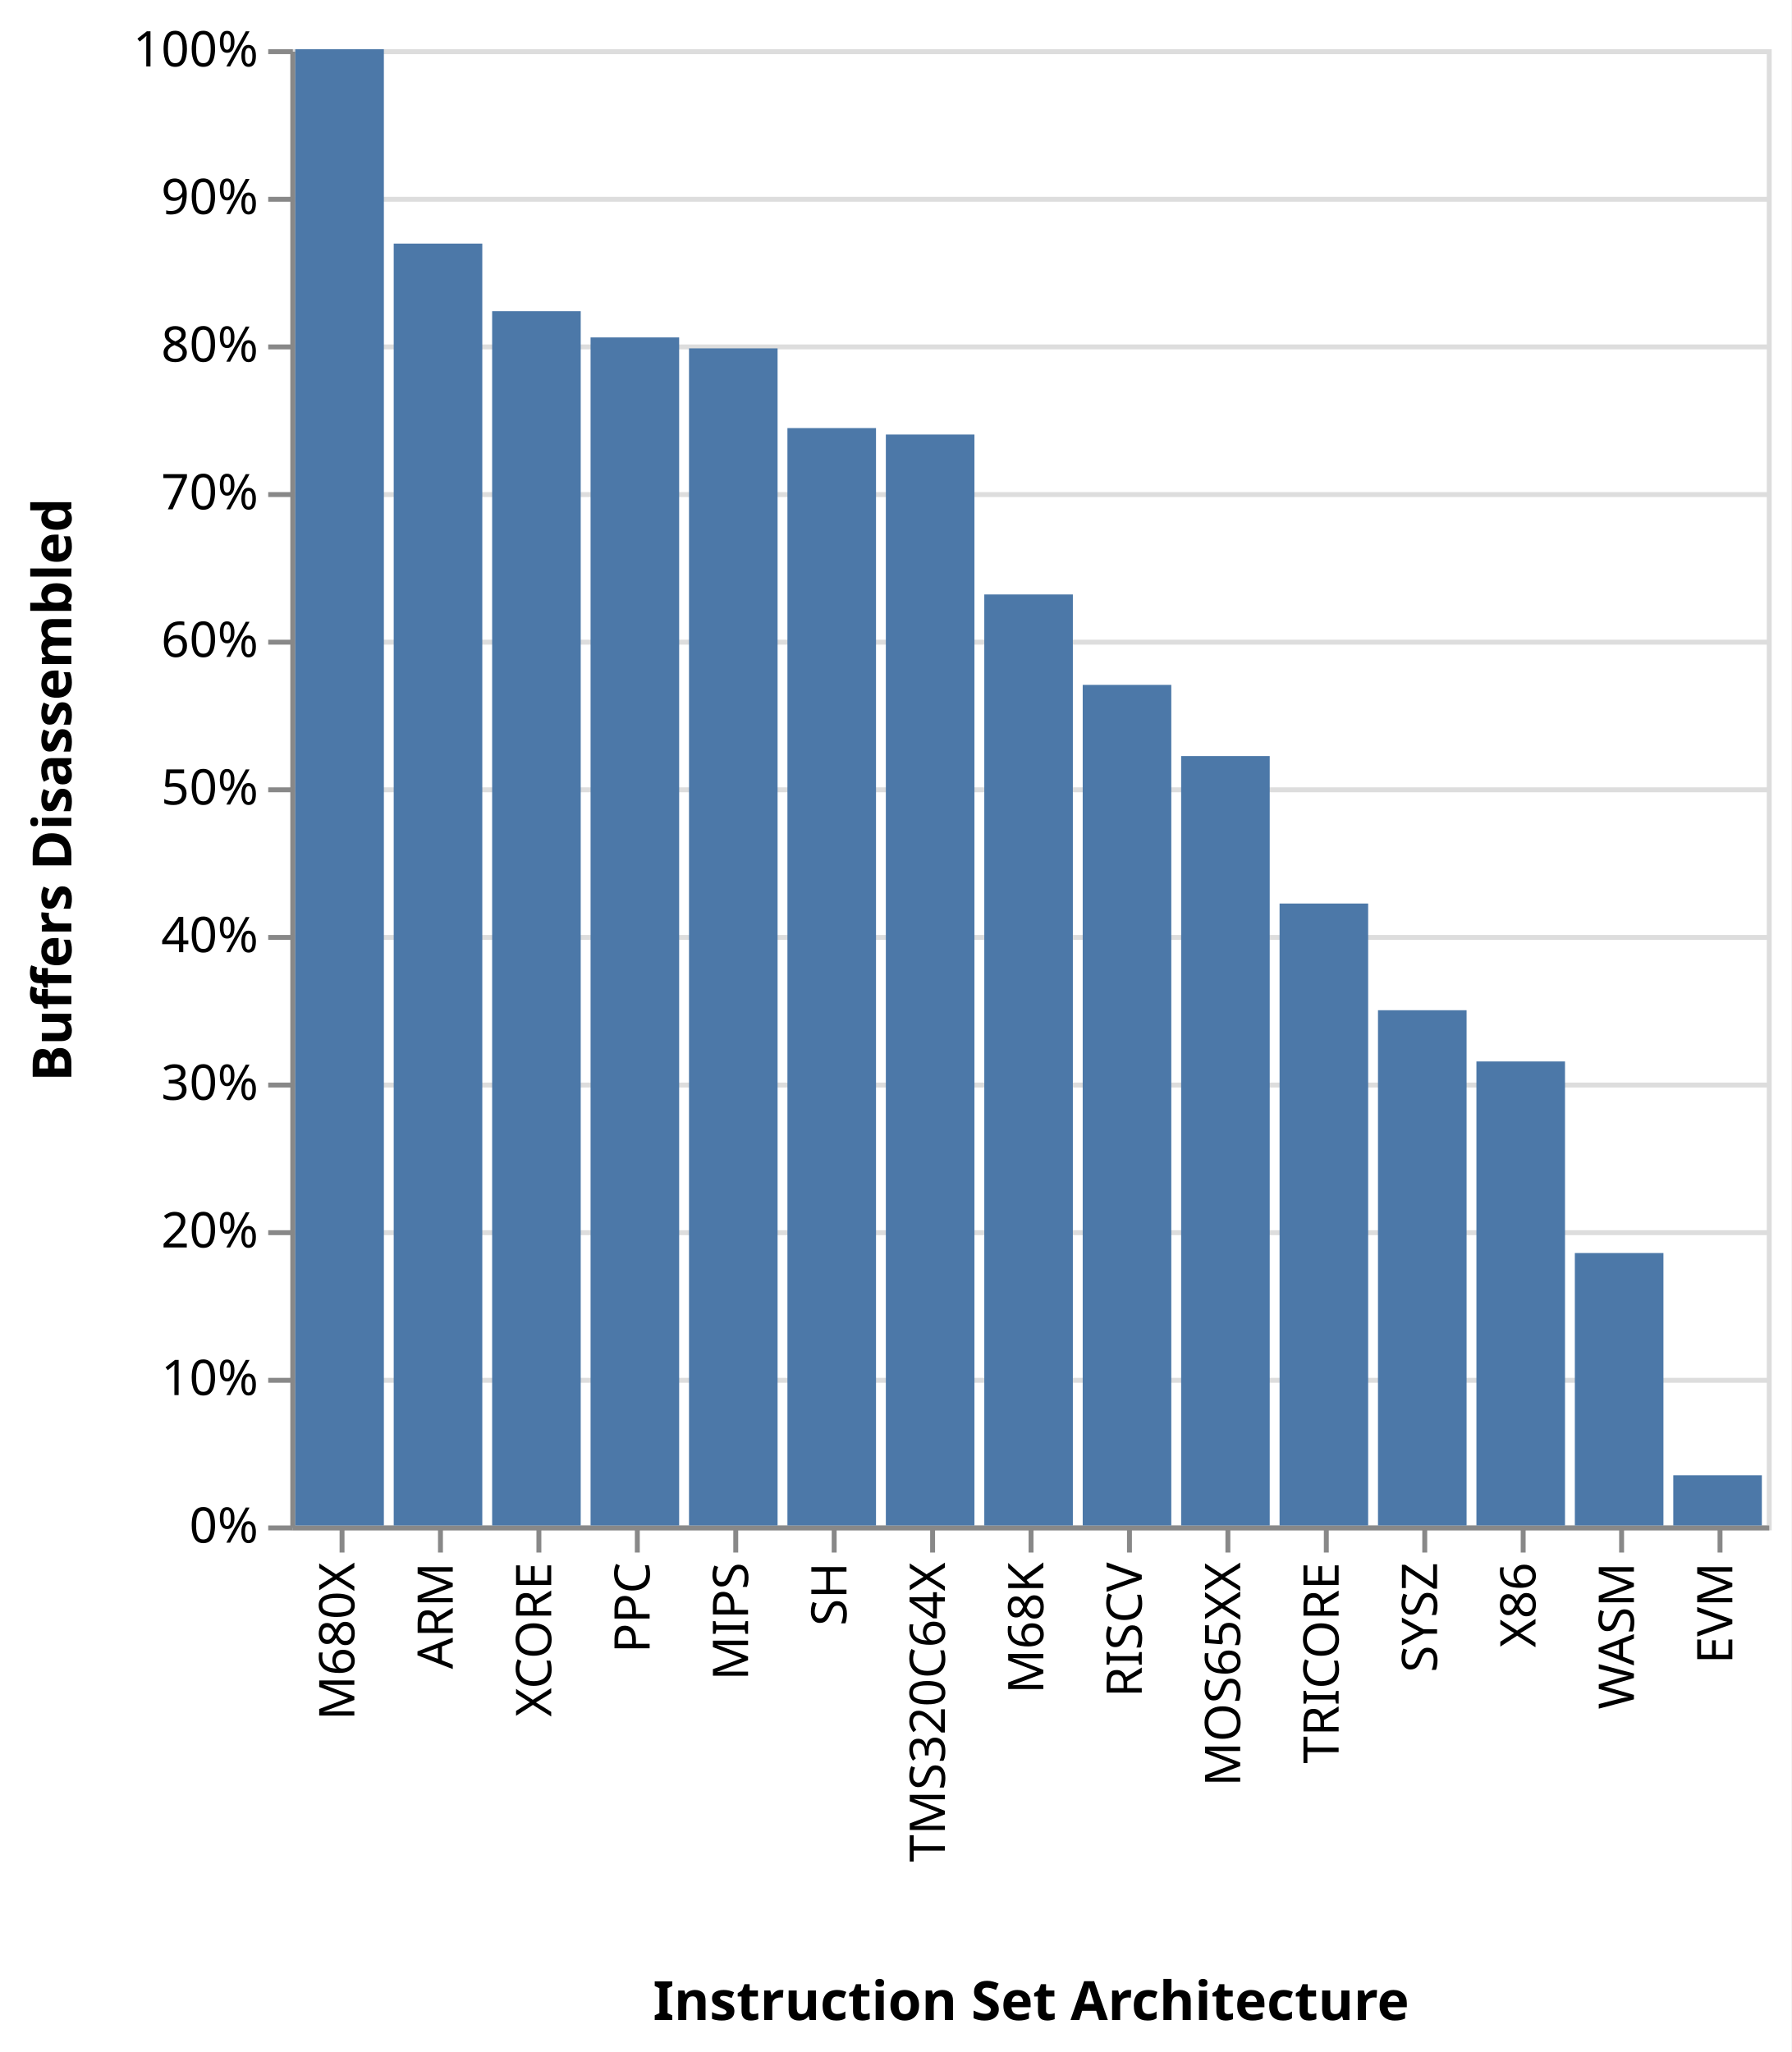
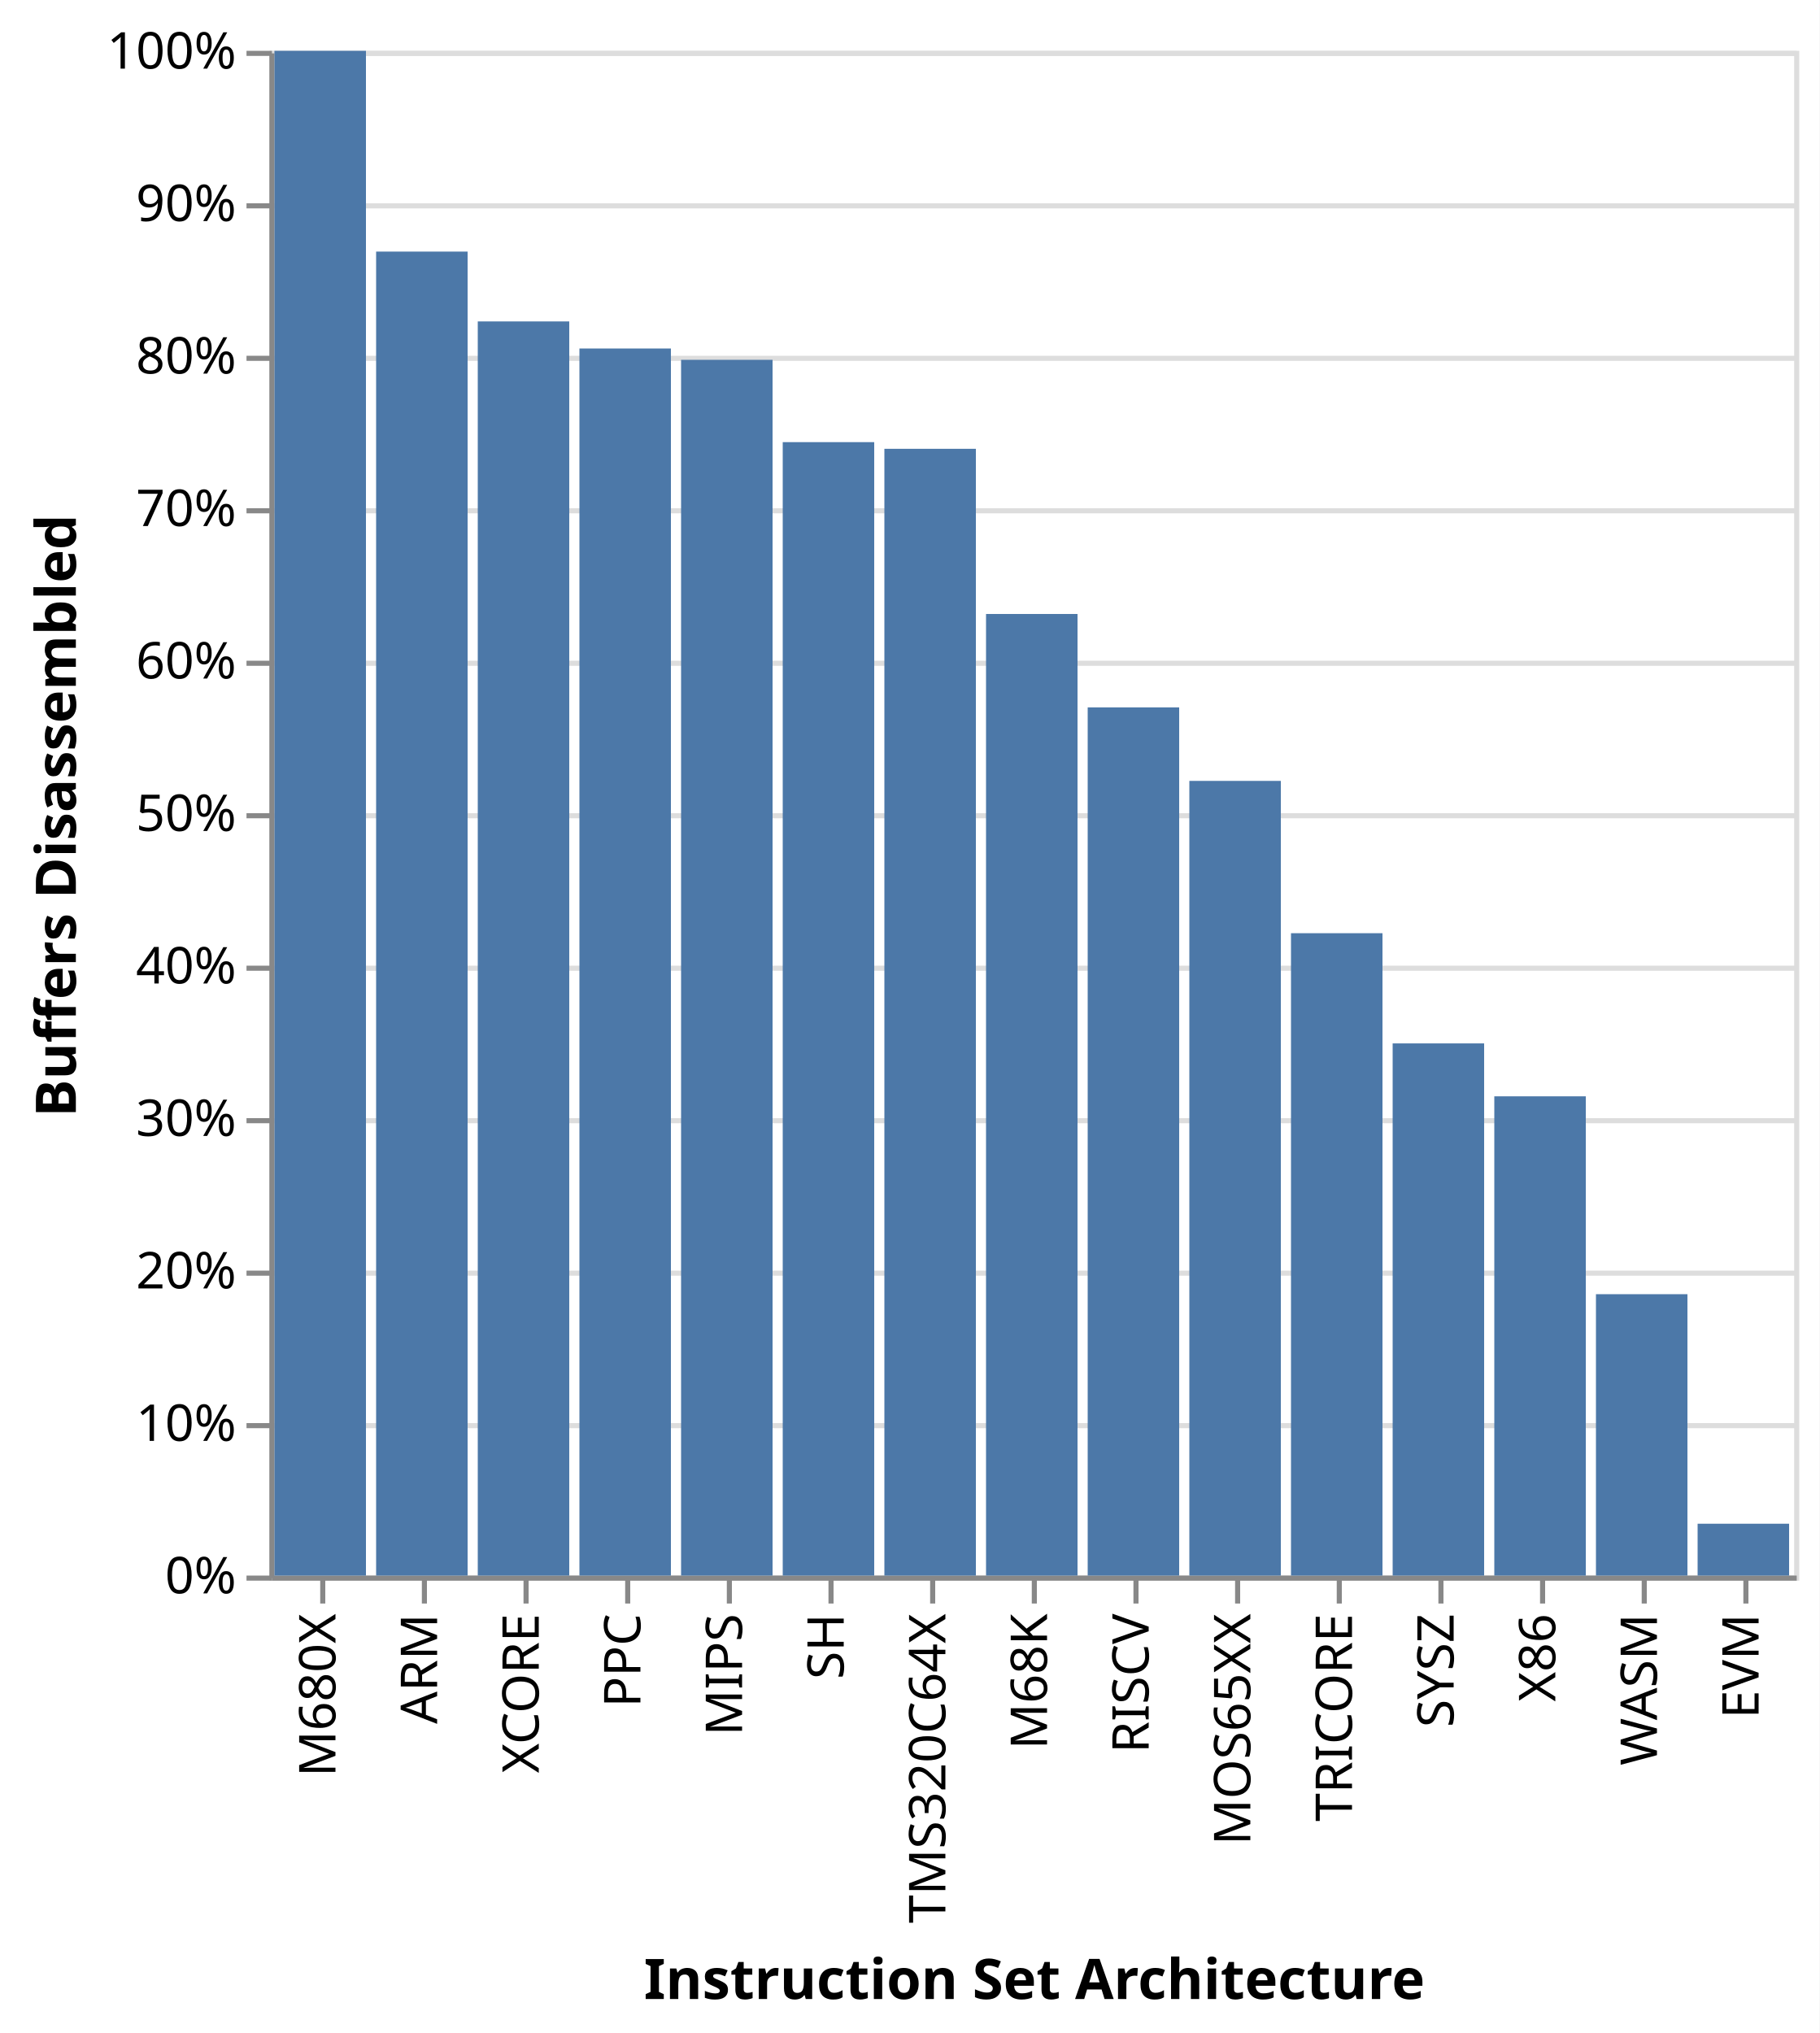
- <svg xmlns="http://www.w3.org/2000/svg" version="1.1" class="marks" width="364" height="417" viewBox="0 0 364 417">
-   <rect width="364" height="417" fill="white" />
-   <g fill="none" stroke-miterlimit="10" transform="translate(59,10)">
+ <svg xmlns="http://www.w3.org/2000/svg" version="1.1" class="marks" width="358" height="400" viewBox="0 0 358 400">
+   <rect width="358" height="400" fill="white" />
+   <g fill="none" stroke-miterlimit="10" transform="translate(53,10)">
    <g class="mark-group role-frame root" role="graphics-object" aria-roledescription="group mark container">
      <g transform="translate(0,0)">
        <path class="background" aria-hidden="true" d="M0.5,0.5h300v300h-300Z" stroke="#ddd" />
        <g>
          <g class="mark-group role-axis" aria-hidden="true">
            <g transform="translate(0.5,0.5)">
              <path class="background" aria-hidden="true" d="M0,0h0v0h0Z" pointer-events="none" />
              <g>
                <g class="mark-rule role-axis-grid" pointer-events="none">
                  <line transform="translate(0,300)" x2="300" y2="0" stroke="#ddd" stroke-width="1" opacity="1" />
                  <line transform="translate(0,270)" x2="300" y2="0" stroke="#ddd" stroke-width="1" opacity="1" />
                  <line transform="translate(0,240)" x2="300" y2="0" stroke="#ddd" stroke-width="1" opacity="1" />
                  <line transform="translate(0,210)" x2="300" y2="0" stroke="#ddd" stroke-width="1" opacity="1" />
                  <line transform="translate(0,180)" x2="300" y2="0" stroke="#ddd" stroke-width="1" opacity="1" />
                  <line transform="translate(0,150)" x2="300" y2="0" stroke="#ddd" stroke-width="1" opacity="1" />
                  <line transform="translate(0,120)" x2="300" y2="0" stroke="#ddd" stroke-width="1" opacity="1" />
                  <line transform="translate(0,90)" x2="300" y2="0" stroke="#ddd" stroke-width="1" opacity="1" />
                  <line transform="translate(0,60)" x2="300" y2="0" stroke="#ddd" stroke-width="1" opacity="1" />
                  <line transform="translate(0,30)" x2="300" y2="0" stroke="#ddd" stroke-width="1" opacity="1" />
                  <line transform="translate(0,0)" x2="300" y2="0" stroke="#ddd" stroke-width="1" opacity="1" />
                </g>
              </g>
              <path class="foreground" aria-hidden="true" d="" pointer-events="none" display="none" />
            </g>
          </g>
          <g class="mark-group role-axis" role="graphics-symbol" aria-roledescription="axis" aria-label="X-axis titled 'Instruction Set Architecture' for a discrete scale with 15 values: M680X, ARM, XCORE, PPC, MIPS, ending with EVM">
            <g transform="translate(0.5,300.5)">
              <path class="background" aria-hidden="true" d="M0,0h0v0h0Z" pointer-events="none" />
              <g>
                <g class="mark-rule role-axis-tick" pointer-events="none">
                  <line transform="translate(10,0)" x2="0" y2="5" stroke="#888" stroke-width="1" opacity="1" />
                  <line transform="translate(30,0)" x2="0" y2="5" stroke="#888" stroke-width="1" opacity="1" />
                  <line transform="translate(50,0)" x2="0" y2="5" stroke="#888" stroke-width="1" opacity="1" />
                  <line transform="translate(70,0)" x2="0" y2="5" stroke="#888" stroke-width="1" opacity="1" />
                  <line transform="translate(90,0)" x2="0" y2="5" stroke="#888" stroke-width="1" opacity="1" />
                  <line transform="translate(110,0)" x2="0" y2="5" stroke="#888" stroke-width="1" opacity="1" />
                  <line transform="translate(130,0)" x2="0" y2="5" stroke="#888" stroke-width="1" opacity="1" />
                  <line transform="translate(150,0)" x2="0" y2="5" stroke="#888" stroke-width="1" opacity="1" />
                  <line transform="translate(170,0)" x2="0" y2="5" stroke="#888" stroke-width="1" opacity="1" />
                  <line transform="translate(190,0)" x2="0" y2="5" stroke="#888" stroke-width="1" opacity="1" />
                  <line transform="translate(210,0)" x2="0" y2="5" stroke="#888" stroke-width="1" opacity="1" />
                  <line transform="translate(230,0)" x2="0" y2="5" stroke="#888" stroke-width="1" opacity="1" />
                  <line transform="translate(250,0)" x2="0" y2="5" stroke="#888" stroke-width="1" opacity="1" />
                  <line transform="translate(270,0)" x2="0" y2="5" stroke="#888" stroke-width="1" opacity="1" />
                  <line transform="translate(290,0)" x2="0" y2="5" stroke="#888" stroke-width="1" opacity="1" />
                </g>
                <g class="mark-text role-axis-label" pointer-events="none">
                  <text text-anchor="end" transform="translate(9.5,7) rotate(270) translate(0,3)" font-family="sans-serif" font-size="10px" fill="#000" opacity="1">M680X</text>
                  <text text-anchor="end" transform="translate(29.5,7) rotate(270) translate(0,3)" font-family="sans-serif" font-size="10px" fill="#000" opacity="1">ARM</text>
                  <text text-anchor="end" transform="translate(49.5,7) rotate(270) translate(0,3)" font-family="sans-serif" font-size="10px" fill="#000" opacity="1">XCORE</text>
                  <text text-anchor="end" transform="translate(69.5,7) rotate(270) translate(0,3)" font-family="sans-serif" font-size="10px" fill="#000" opacity="1">PPC</text>
                  <text text-anchor="end" transform="translate(89.5,7) rotate(270) translate(0,3)" font-family="sans-serif" font-size="10px" fill="#000" opacity="1">MIPS</text>
                  <text text-anchor="end" transform="translate(109.5,7) rotate(270) translate(0,3)" font-family="sans-serif" font-size="10px" fill="#000" opacity="1">SH</text>
                  <text text-anchor="end" transform="translate(129.5,7) rotate(270) translate(0,3)" font-family="sans-serif" font-size="10px" fill="#000" opacity="1">TMS320C64X</text>
                  <text text-anchor="end" transform="translate(149.5,7) rotate(270) translate(0,3)" font-family="sans-serif" font-size="10px" fill="#000" opacity="1">M68K</text>
                  <text text-anchor="end" transform="translate(169.5,7) rotate(270) translate(0,3)" font-family="sans-serif" font-size="10px" fill="#000" opacity="1">RISCV</text>
                  <text text-anchor="end" transform="translate(189.5,7) rotate(270) translate(0,3)" font-family="sans-serif" font-size="10px" fill="#000" opacity="1">MOS65XX</text>
                  <text text-anchor="end" transform="translate(209.5,7) rotate(270) translate(0,3)" font-family="sans-serif" font-size="10px" fill="#000" opacity="1">TRICORE</text>
                  <text text-anchor="end" transform="translate(229.5,7) rotate(270) translate(0,3)" font-family="sans-serif" font-size="10px" fill="#000" opacity="1">SYSZ</text>
                  <text text-anchor="end" transform="translate(249.5,7) rotate(270) translate(0,3)" font-family="sans-serif" font-size="10px" fill="#000" opacity="1">X86</text>
                  <text text-anchor="end" transform="translate(269.5,7) rotate(270) translate(0,3)" font-family="sans-serif" font-size="10px" fill="#000" opacity="1">WASM</text>
                  <text text-anchor="end" transform="translate(289.5,7) rotate(270) translate(0,3)" font-family="sans-serif" font-size="10px" fill="#000" opacity="1">EVM</text>
                </g>
                <g class="mark-rule role-axis-domain" pointer-events="none">
                  <line transform="translate(0,0)" x2="300" y2="0" stroke="#888" stroke-width="1" opacity="1" />
                </g>
                <g class="mark-text role-axis-title" pointer-events="none">
-                   <text text-anchor="middle" transform="translate(150,100)" font-family="sans-serif" font-size="11px" font-weight="bold" fill="#000" opacity="1">Instruction Set Architecture</text>
+                   <text text-anchor="middle" transform="translate(150,82.80762)" font-family="sans-serif" font-size="11px" font-weight="bold" fill="#000" opacity="1">Instruction Set Architecture</text>
                </g>
              </g>
              <path class="foreground" aria-hidden="true" d="" pointer-events="none" display="none" />
            </g>
          </g>
          <g class="mark-group role-axis" role="graphics-symbol" aria-roledescription="axis" aria-label="Y-axis titled 'Buffers Disassembled' for a linear scale with values from 0% to 100%">
            <g transform="translate(0.5,0.5)">
              <path class="background" aria-hidden="true" d="M0,0h0v0h0Z" pointer-events="none" />
              <g>
                <g class="mark-rule role-axis-tick" pointer-events="none">
                  <line transform="translate(0,300)" x2="-5" y2="0" stroke="#888" stroke-width="1" opacity="1" />
                  <line transform="translate(0,270)" x2="-5" y2="0" stroke="#888" stroke-width="1" opacity="1" />
                  <line transform="translate(0,240)" x2="-5" y2="0" stroke="#888" stroke-width="1" opacity="1" />
                  <line transform="translate(0,210)" x2="-5" y2="0" stroke="#888" stroke-width="1" opacity="1" />
                  <line transform="translate(0,180)" x2="-5" y2="0" stroke="#888" stroke-width="1" opacity="1" />
                  <line transform="translate(0,150)" x2="-5" y2="0" stroke="#888" stroke-width="1" opacity="1" />
                  <line transform="translate(0,120)" x2="-5" y2="0" stroke="#888" stroke-width="1" opacity="1" />
                  <line transform="translate(0,90)" x2="-5" y2="0" stroke="#888" stroke-width="1" opacity="1" />
                  <line transform="translate(0,60)" x2="-5" y2="0" stroke="#888" stroke-width="1" opacity="1" />
                  <line transform="translate(0,30)" x2="-5" y2="0" stroke="#888" stroke-width="1" opacity="1" />
                  <line transform="translate(0,0)" x2="-5" y2="0" stroke="#888" stroke-width="1" opacity="1" />
                </g>
                <g class="mark-text role-axis-label" pointer-events="none">
                  <text text-anchor="end" transform="translate(-7,303)" font-family="sans-serif" font-size="10px" fill="#000" opacity="1">0%</text>
                  <text text-anchor="end" transform="translate(-7,273)" font-family="sans-serif" font-size="10px" fill="#000" opacity="1">10%</text>
                  <text text-anchor="end" transform="translate(-7,243)" font-family="sans-serif" font-size="10px" fill="#000" opacity="1">20%</text>
                  <text text-anchor="end" transform="translate(-7,213)" font-family="sans-serif" font-size="10px" fill="#000" opacity="1">30%</text>
                  <text text-anchor="end" transform="translate(-7,183)" font-family="sans-serif" font-size="10px" fill="#000" opacity="1">40%</text>
                  <text text-anchor="end" transform="translate(-7,153)" font-family="sans-serif" font-size="10px" fill="#000" opacity="1">50%</text>
                  <text text-anchor="end" transform="translate(-7,123)" font-family="sans-serif" font-size="10px" fill="#000" opacity="1">60%</text>
                  <text text-anchor="end" transform="translate(-7,93)" font-family="sans-serif" font-size="10px" fill="#000" opacity="1">70%</text>
                  <text text-anchor="end" transform="translate(-7,63)" font-family="sans-serif" font-size="10px" fill="#000" opacity="1">80%</text>
                  <text text-anchor="end" transform="translate(-7,33)" font-family="sans-serif" font-size="10px" fill="#000" opacity="1">90%</text>
                  <text text-anchor="end" transform="translate(-7,3)" font-family="sans-serif" font-size="10px" fill="#000" opacity="1">100%</text>
                </g>
                <g class="mark-rule role-axis-domain" pointer-events="none">
                  <line transform="translate(0,300)" x2="0" y2="-300" stroke="#888" stroke-width="1" opacity="1" />
                </g>
                <g class="mark-text role-axis-title" pointer-events="none">
-                   <text text-anchor="middle" transform="translate(-43,150) rotate(-90) translate(0,-2)" font-family="sans-serif" font-size="11px" font-weight="bold" fill="#000" opacity="1">Buffers Disassembled</text>
+                   <text text-anchor="middle" transform="translate(-36.57617,150) rotate(-90) translate(0,-2)" font-family="sans-serif" font-size="11px" font-weight="bold" fill="#000" opacity="1">Buffers Disassembled</text>
                </g>
              </g>
              <path class="foreground" aria-hidden="true" d="" pointer-events="none" display="none" />
            </g>
          </g>
          <g class="mark-rect role-mark marks" role="graphics-object" aria-roledescription="rect mark container">
            <path aria-label="Instruction Set Architecture: ARM; Buffers Disassembled: 87%" role="graphics-symbol" aria-roledescription="bar" d="M21,39.501h18v260.499h-18Z" fill="#4c78a8" />
            <path aria-label="Instruction Set Architecture: MIPS; Buffers Disassembled: 80%" role="graphics-symbol" aria-roledescription="bar" d="M81,60.796h18v239.204h-18Z" fill="#4c78a8" />
            <path aria-label="Instruction Set Architecture: X86; Buffers Disassembled: 31%" role="graphics-symbol" aria-roledescription="bar" d="M241,205.705h18v94.295h-18Z" fill="#4c78a8" />
            <path aria-label="Instruction Set Architecture: PPC; Buffers Disassembled: 80%" role="graphics-symbol" aria-roledescription="bar" d="M61,58.567h18v241.433h-18Z" fill="#4c78a8" />
            <path aria-label="Instruction Set Architecture: SYSZ; Buffers Disassembled: 35%" role="graphics-symbol" aria-roledescription="bar" d="M221,195.294h18v104.706h-18Z" fill="#4c78a8" />
            <path aria-label="Instruction Set Architecture: XCORE; Buffers Disassembled: 82%" role="graphics-symbol" aria-roledescription="bar" d="M41,53.242h18v246.758h-18Z" fill="#4c78a8" />
            <path aria-label="Instruction Set Architecture: M68K; Buffers Disassembled: 63%" role="graphics-symbol" aria-roledescription="bar" d="M141,110.803h18v189.197h-18Z" fill="#4c78a8" />
            <path aria-label="Instruction Set Architecture: TMS320C64X; Buffers Disassembled: 74%" role="graphics-symbol" aria-roledescription="bar" d="M121,78.303h18v221.697h-18Z" fill="#4c78a8" />
            <path aria-label="Instruction Set Architecture: M680X; Buffers Disassembled: 100%" role="graphics-symbol" aria-roledescription="bar" d="M1,0h18v300h-18Z" fill="#4c78a8" />
            <path aria-label="Instruction Set Architecture: EVM; Buffers Disassembled: 3%" role="graphics-symbol" aria-roledescription="bar" d="M281,289.798h18v10.202h-18Z" fill="#4c78a8" />
            <path aria-label="Instruction Set Architecture: MOS65XX; Buffers Disassembled: 52%" role="graphics-symbol" aria-roledescription="bar" d="M181,143.644h18v156.356h-18Z" fill="#4c78a8" />
            <path aria-label="Instruction Set Architecture: WASM; Buffers Disassembled: 18%" role="graphics-symbol" aria-roledescription="bar" d="M261,244.637h18v55.363h-18Z" fill="#4c78a8" />
            <path aria-label="Instruction Set Architecture: RISCV; Buffers Disassembled: 57%" role="graphics-symbol" aria-roledescription="bar" d="M161,129.18h18v170.82h-18Z" fill="#4c78a8" />
            <path aria-label="Instruction Set Architecture: SH; Buffers Disassembled: 74%" role="graphics-symbol" aria-roledescription="bar" d="M101,76.992h18v223.008h-18Z" fill="#4c78a8" />
            <path aria-label="Instruction Set Architecture: TRICORE; Buffers Disassembled: 42%" role="graphics-symbol" aria-roledescription="bar" d="M201,173.611h18v126.389h-18Z" fill="#4c78a8" />
          </g>
        </g>
        <path class="foreground" aria-hidden="true" d="" display="none" />
      </g>
    </g>
  </g>
</svg>
